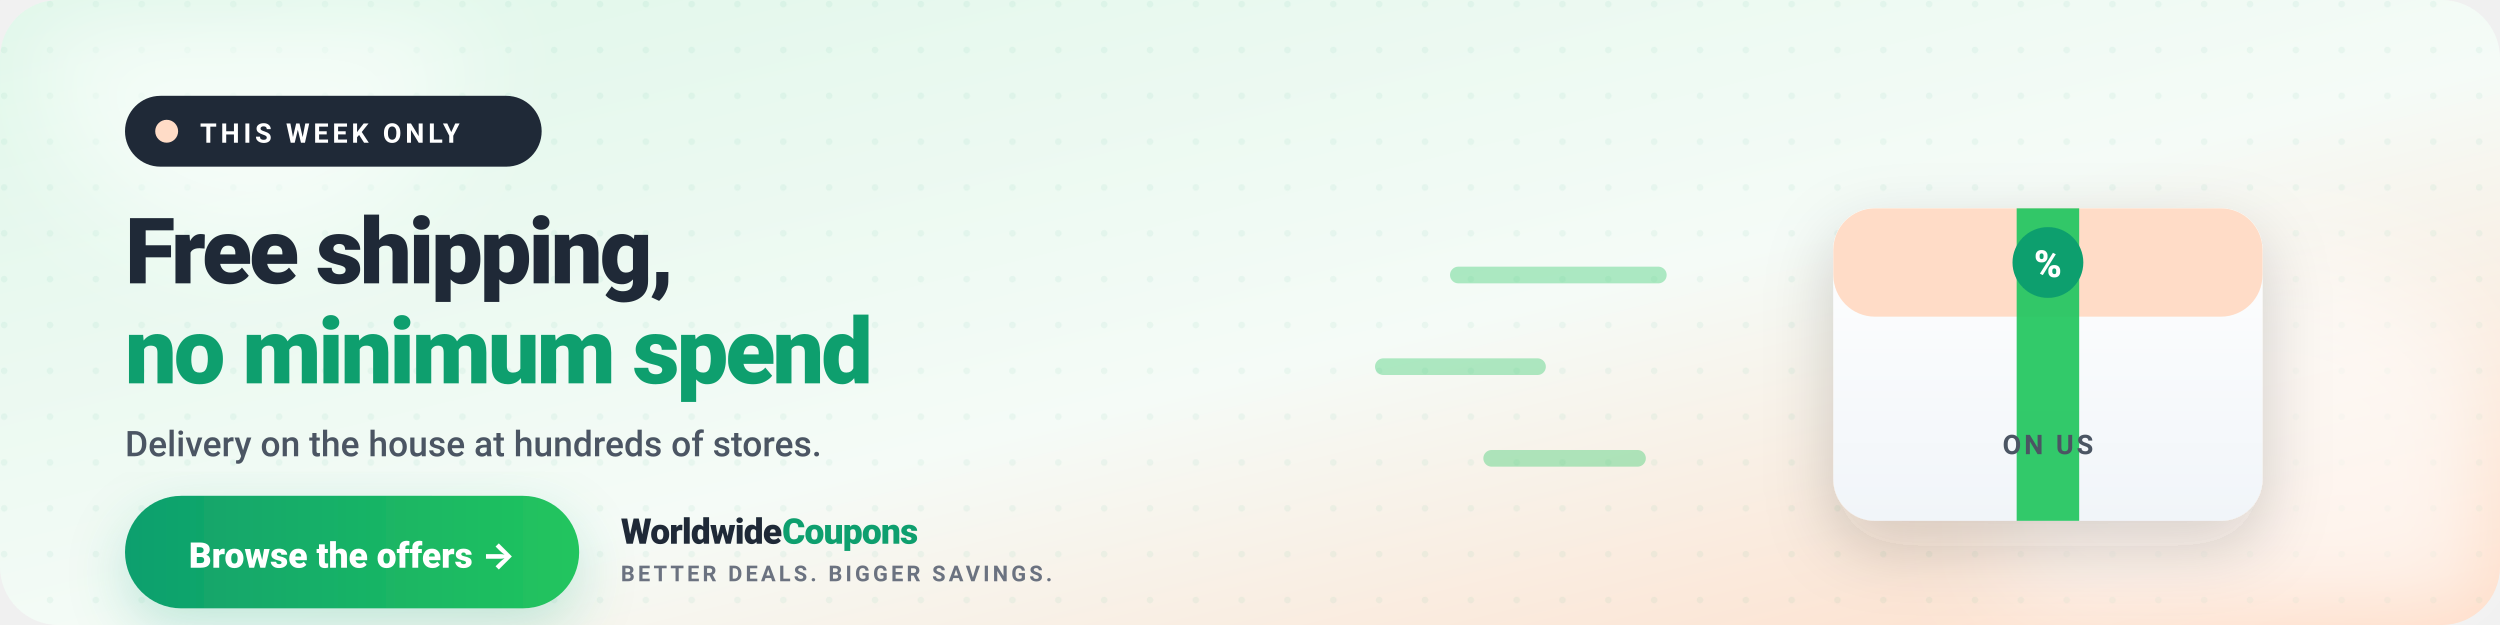
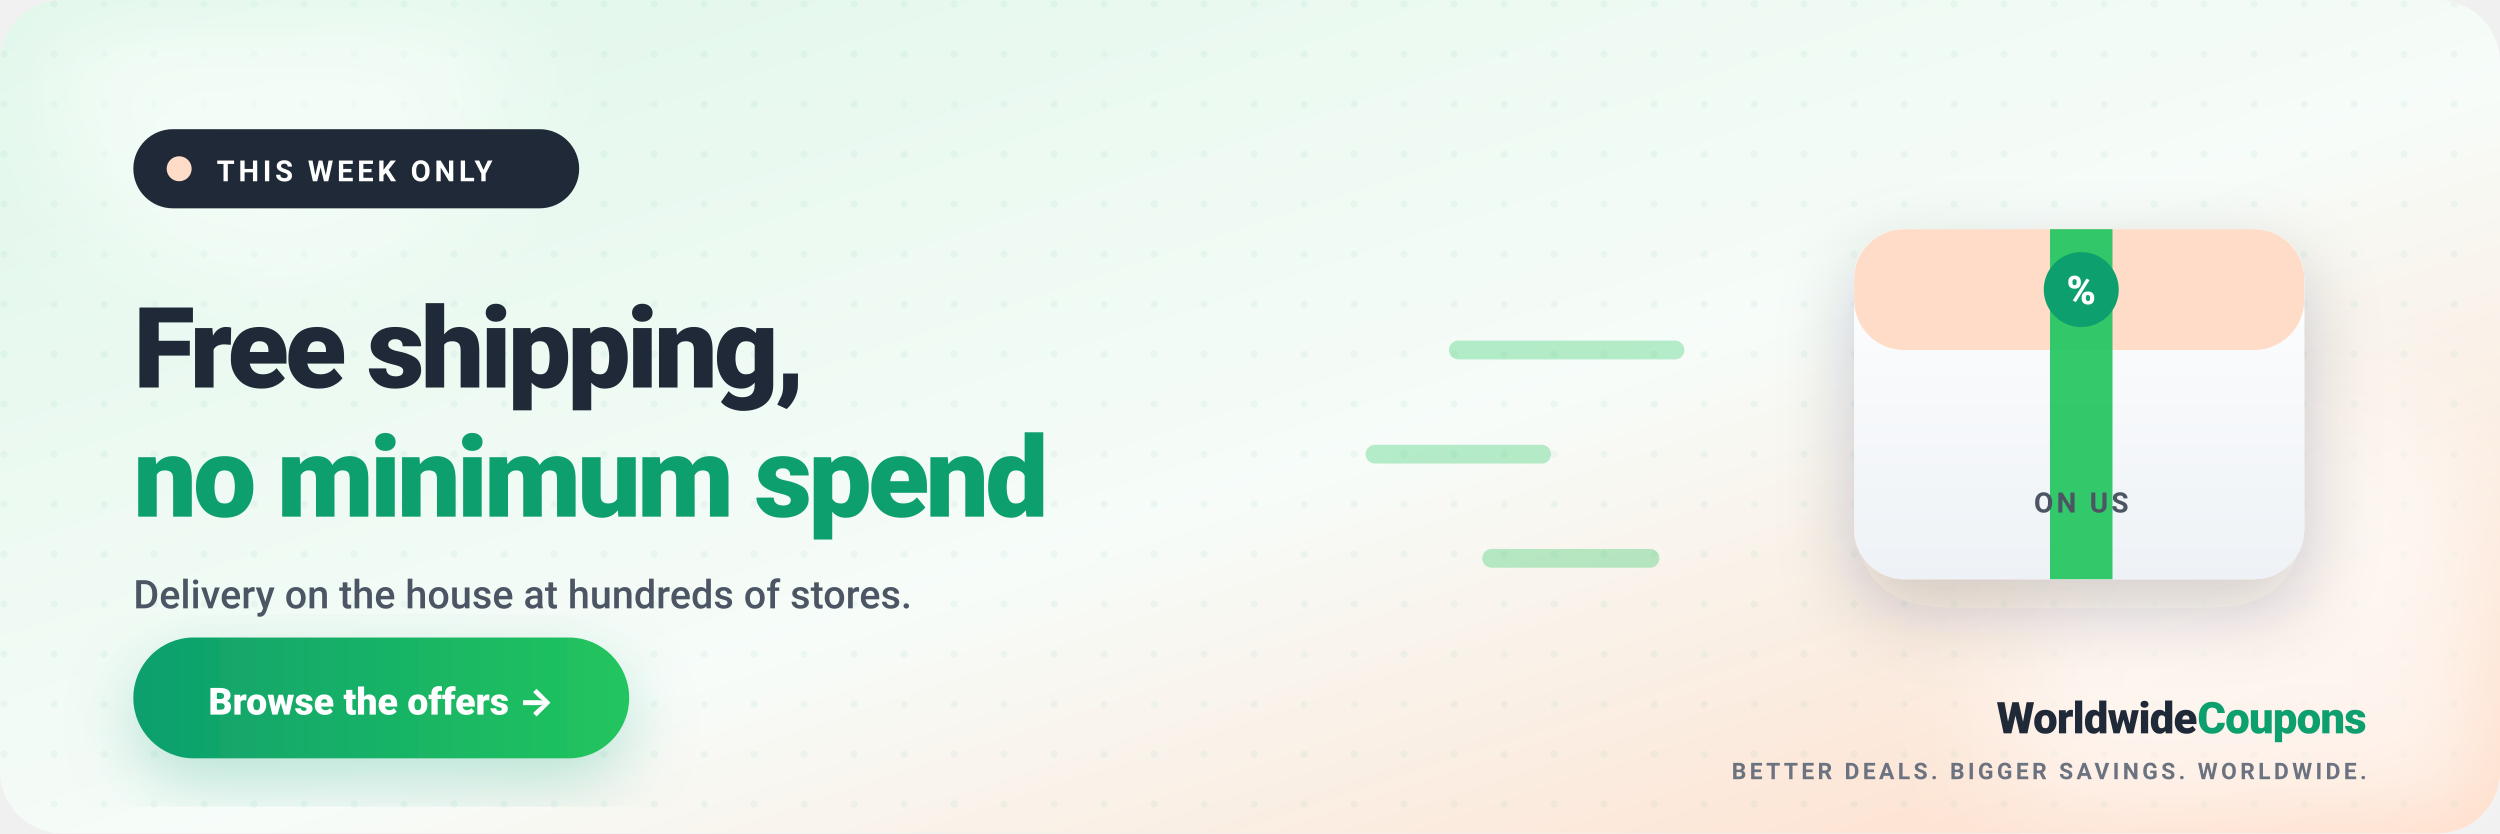
- <svg xmlns="http://www.w3.org/2000/svg" viewBox="0 0 1200 300" width="1200" height="300" role="img" aria-label="Free shipping with no minimum spend — WorldwideCoupons">
+ <svg xmlns="http://www.w3.org/2000/svg" viewBox="0 0 1200 400" width="1200" height="400" role="img" aria-label="Free shipping with no minimum spend — WorldwideCoupons">
  <defs>
    <filter id="soft" x="-40%" y="-40%" width="180%" height="180%">
-       <feDropShadow dx="0" dy="10" stdDeviation="14" flood-color="#0E9F6E" flood-opacity="0.22" />
+       <feDropShadow dx="0" dy="12" stdDeviation="16" flood-color="#0E9F6E" flood-opacity="0.25" />
    </filter>
    <filter id="card" x="-40%" y="-40%" width="180%" height="180%">
-       <feDropShadow dx="0" dy="12" stdDeviation="16" flood-color="#1F2937" flood-opacity="0.18" />
+       <feDropShadow dx="0" dy="14" stdDeviation="18" flood-color="#1F2937" flood-opacity="0.2" />
    </filter>
    <filter id="blur" x="-50%" y="-50%" width="200%" height="200%">
-       <feGaussianBlur stdDeviation="26" />
+       <feGaussianBlur stdDeviation="30" />
    </filter>
-     <pattern id="dots" width="22" height="22" patternUnits="userSpaceOnUse">
-       <circle cx="2" cy="2" r="1.6" fill="#0E9F6E" opacity="0.14" />
+     <pattern id="dots" width="24" height="24" patternUnits="userSpaceOnUse">
+       <circle cx="2" cy="2" r="1.7" fill="#0E9F6E" opacity="0.13" />
    </pattern>
    <linearGradient id="bg3" x1="0" y1="0" x2="1" y2="1">
      <stop offset="0%" stop-color="#DFF7E9" />
-       <stop offset="55%" stop-color="#F5FBF7" />
+       <stop offset="55%" stop-color="#F7FCF9" />
      <stop offset="100%" stop-color="#FFDCC7" />
    </linearGradient>
    <linearGradient id="cta3" x1="0" y1="0" x2="1" y2="0">
      <stop offset="0%" stop-color="#0E9F6E" />
      <stop offset="100%" stop-color="#22C55E" />
    </linearGradient>
    <linearGradient id="box" x1="0" y1="0" x2="0" y2="1">
      <stop offset="0%" stop-color="#FFFFFF" />
-       <stop offset="100%" stop-color="#F1F5F9" />
+       <stop offset="100%" stop-color="#EEF2F6" />
    </linearGradient>
  </defs>
-   <rect width="1200" height="300" rx="28" fill="url(#bg3)" />
-   <rect width="1200" height="300" rx="28" fill="url(#dots)" opacity="0.4" />
+   <rect width="1200" height="400" rx="30" fill="url(#bg3)" />
+   <rect width="1200" height="400" rx="30" fill="url(#dots)" opacity="0.4" />
  <g filter="url(#blur)" opacity="0.6">
-     <circle cx="1090" cy="250" r="130" fill="#FFFFFF" />
-     <circle cx="120" cy="20" r="100" fill="#FFFFFF" />
+     <circle cx="1100" cy="330" r="140" fill="#FFFFFF" />
+     <circle cx="130" cy="20" r="110" fill="#FFFFFF" />
  </g>
-   <g transform="translate(60 46)">
-     <rect width="200" height="34" rx="17" fill="#1F2937" />
-     <circle cx="20" cy="17" r="5.5" fill="#FFDCC7" />
-     <text x="36" y="22.5" font-size="13" font-weight="700" letter-spacing="1.8" fill="#FFFFFF" font-family="ui-sans-serif, system-ui, -apple-system, 'Segoe UI', Roboto, sans-serif">THIS WEEK ONLY</text>
-     <text x="0" y="90" font-size="44" font-weight="800" fill="#1F2937" letter-spacing="-1.4" font-family="ui-sans-serif, system-ui, -apple-system, 'Segoe UI', Roboto, sans-serif">Free shipping,</text>
-     <text x="0" y="138" font-size="44" font-weight="800" fill="#0E9F6E" letter-spacing="-1.4" font-family="ui-sans-serif, system-ui, -apple-system, 'Segoe UI', Roboto, sans-serif">no minimum spend</text>
-     <text x="0" y="173" font-size="17" font-weight="500" fill="#4B5563" font-family="ui-sans-serif, system-ui, -apple-system, 'Segoe UI', Roboto, sans-serif">Delivery on the house at hundreds of stores.</text>
-     <g transform="translate(0 192)" filter="url(#soft)">
-       <rect width="218" height="54" rx="27" fill="url(#cta3)" />
-       <text x="109" y="34.5" text-anchor="middle" font-size="17" font-weight="800" fill="#FFFFFF" font-family="ui-sans-serif, system-ui, -apple-system, 'Segoe UI', Roboto, sans-serif">Browse the offers →</text>
-     </g>
-     <g transform="translate(238 199)">
-       <text x="0" y="16" font-size="17" font-weight="800" fill="#1F2937" letter-spacing="-0.4" font-family="ui-sans-serif, system-ui, -apple-system, 'Segoe UI', Roboto, sans-serif">Worldwide<tspan fill="#0E9F6E">Coupons</tspan>
-       </text>
-       <text x="0" y="34" font-size="10.5" font-weight="600" fill="#6B7280" letter-spacing="1.5" font-family="ui-sans-serif, system-ui, -apple-system, 'Segoe UI', Roboto, sans-serif">BETTER DEALS. BIGGER SAVINGS.</text>
-     </g>
+   <g transform="translate(64 62)">
+     <rect width="214" height="38" rx="19" fill="#1F2937" />
+     <circle cx="22" cy="19" r="6" fill="#FFDCC7" />
+     <text x="40" y="25" font-size="14" font-weight="700" letter-spacing="1.8" fill="#FFFFFF" font-family="ui-sans-serif, system-ui, -apple-system, 'Segoe UI', Roboto, sans-serif">THIS WEEK ONLY</text>
  </g>
-   <g filter="url(#card)" transform="translate(880 66)">
-     <rect x="0" y="34" width="206" height="150" rx="20" fill="url(#box)" />
-     <rect x="0" y="34" width="206" height="52" rx="20" fill="#FFDCC7" />
-     <rect x="88" y="34" width="30" height="150" fill="#22C55E" opacity="0.92" />
-     <circle cx="103" cy="60" r="17" fill="#0E9F6E" />
-     <text x="103" y="67" text-anchor="middle" font-size="18" font-weight="800" fill="#FFFFFF" font-family="ui-sans-serif, system-ui, -apple-system, 'Segoe UI', Roboto, sans-serif">%</text>
-     <text x="103" y="152" text-anchor="middle" font-size="13" font-weight="700" letter-spacing="1.4" fill="#4B5563" font-family="ui-sans-serif, system-ui, -apple-system, 'Segoe UI', Roboto, sans-serif">ON US</text>
+   <text x="64" y="186" font-size="54" font-weight="800" fill="#1F2937" letter-spacing="-1.8" font-family="ui-sans-serif, system-ui, -apple-system, 'Segoe UI', Roboto, sans-serif">Free shipping,</text>
+   <text x="64" y="248" font-size="54" font-weight="800" fill="#0E9F6E" letter-spacing="-1.8" font-family="ui-sans-serif, system-ui, -apple-system, 'Segoe UI', Roboto, sans-serif">no minimum spend</text>
+   <text x="64" y="292" font-size="19" font-weight="500" fill="#4B5563" font-family="ui-sans-serif, system-ui, -apple-system, 'Segoe UI', Roboto, sans-serif">Delivery on the house at hundreds of stores.</text>
+   <g transform="translate(64 306)" filter="url(#soft)">
+     <rect width="238" height="58" rx="29" fill="url(#cta3)" />
+     <text x="119" y="37" text-anchor="middle" font-size="18" font-weight="800" fill="#FFFFFF" font-family="ui-sans-serif, system-ui, -apple-system, 'Segoe UI', Roboto, sans-serif">Browse the offers →</text>
  </g>
-   <g stroke="#22C55E" stroke-width="8" stroke-linecap="round" opacity="0.35">
-     <path d="M700 132h96" />
-     <path d="M664 176h74" />
-     <path d="M716 220h70" />
+   <g filter="url(#card)" transform="translate(890 110)">
+     <rect x="0" y="0" width="216" height="168" rx="24" fill="url(#box)" />
+     <rect x="0" y="0" width="216" height="58" rx="24" fill="#FFDCC7" />
+     <rect x="94" y="0" width="30" height="168" fill="#22C55E" opacity="0.92" />
+     <circle cx="109" cy="29" r="18" fill="#0E9F6E" />
+     <text x="109" y="36" text-anchor="middle" font-size="19" font-weight="800" fill="#FFFFFF" font-family="ui-sans-serif, system-ui, -apple-system, 'Segoe UI', Roboto, sans-serif">%</text>
+     <text x="109" y="136" text-anchor="middle" font-size="13.5" font-weight="700" letter-spacing="1.5" fill="#4B5563" font-family="ui-sans-serif, system-ui, -apple-system, 'Segoe UI', Roboto, sans-serif">ON US</text>
+   </g>
+   <g stroke="#22C55E" stroke-width="9" stroke-linecap="round" opacity="0.32">
+     <path d="M700 168h104" />
+     <path d="M660 218h80" />
+     <path d="M716 268h76" />
+   </g>
+   <g transform="translate(1136 352)">
+     <text x="0" y="0" text-anchor="end" font-size="21" font-weight="800" fill="#1F2937" letter-spacing="-0.4" font-family="ui-sans-serif, system-ui, -apple-system, 'Segoe UI', Roboto, sans-serif">Worldwide<tspan fill="#0E9F6E">Coupons</tspan>
+     </text>
+     <text x="0" y="22" text-anchor="end" font-size="11" font-weight="600" fill="#6B7280" letter-spacing="1.6" font-family="ui-sans-serif, system-ui, -apple-system, 'Segoe UI', Roboto, sans-serif">BETTER DEALS. BIGGER SAVINGS. WORLDWIDE.</text>
  </g>
</svg>
